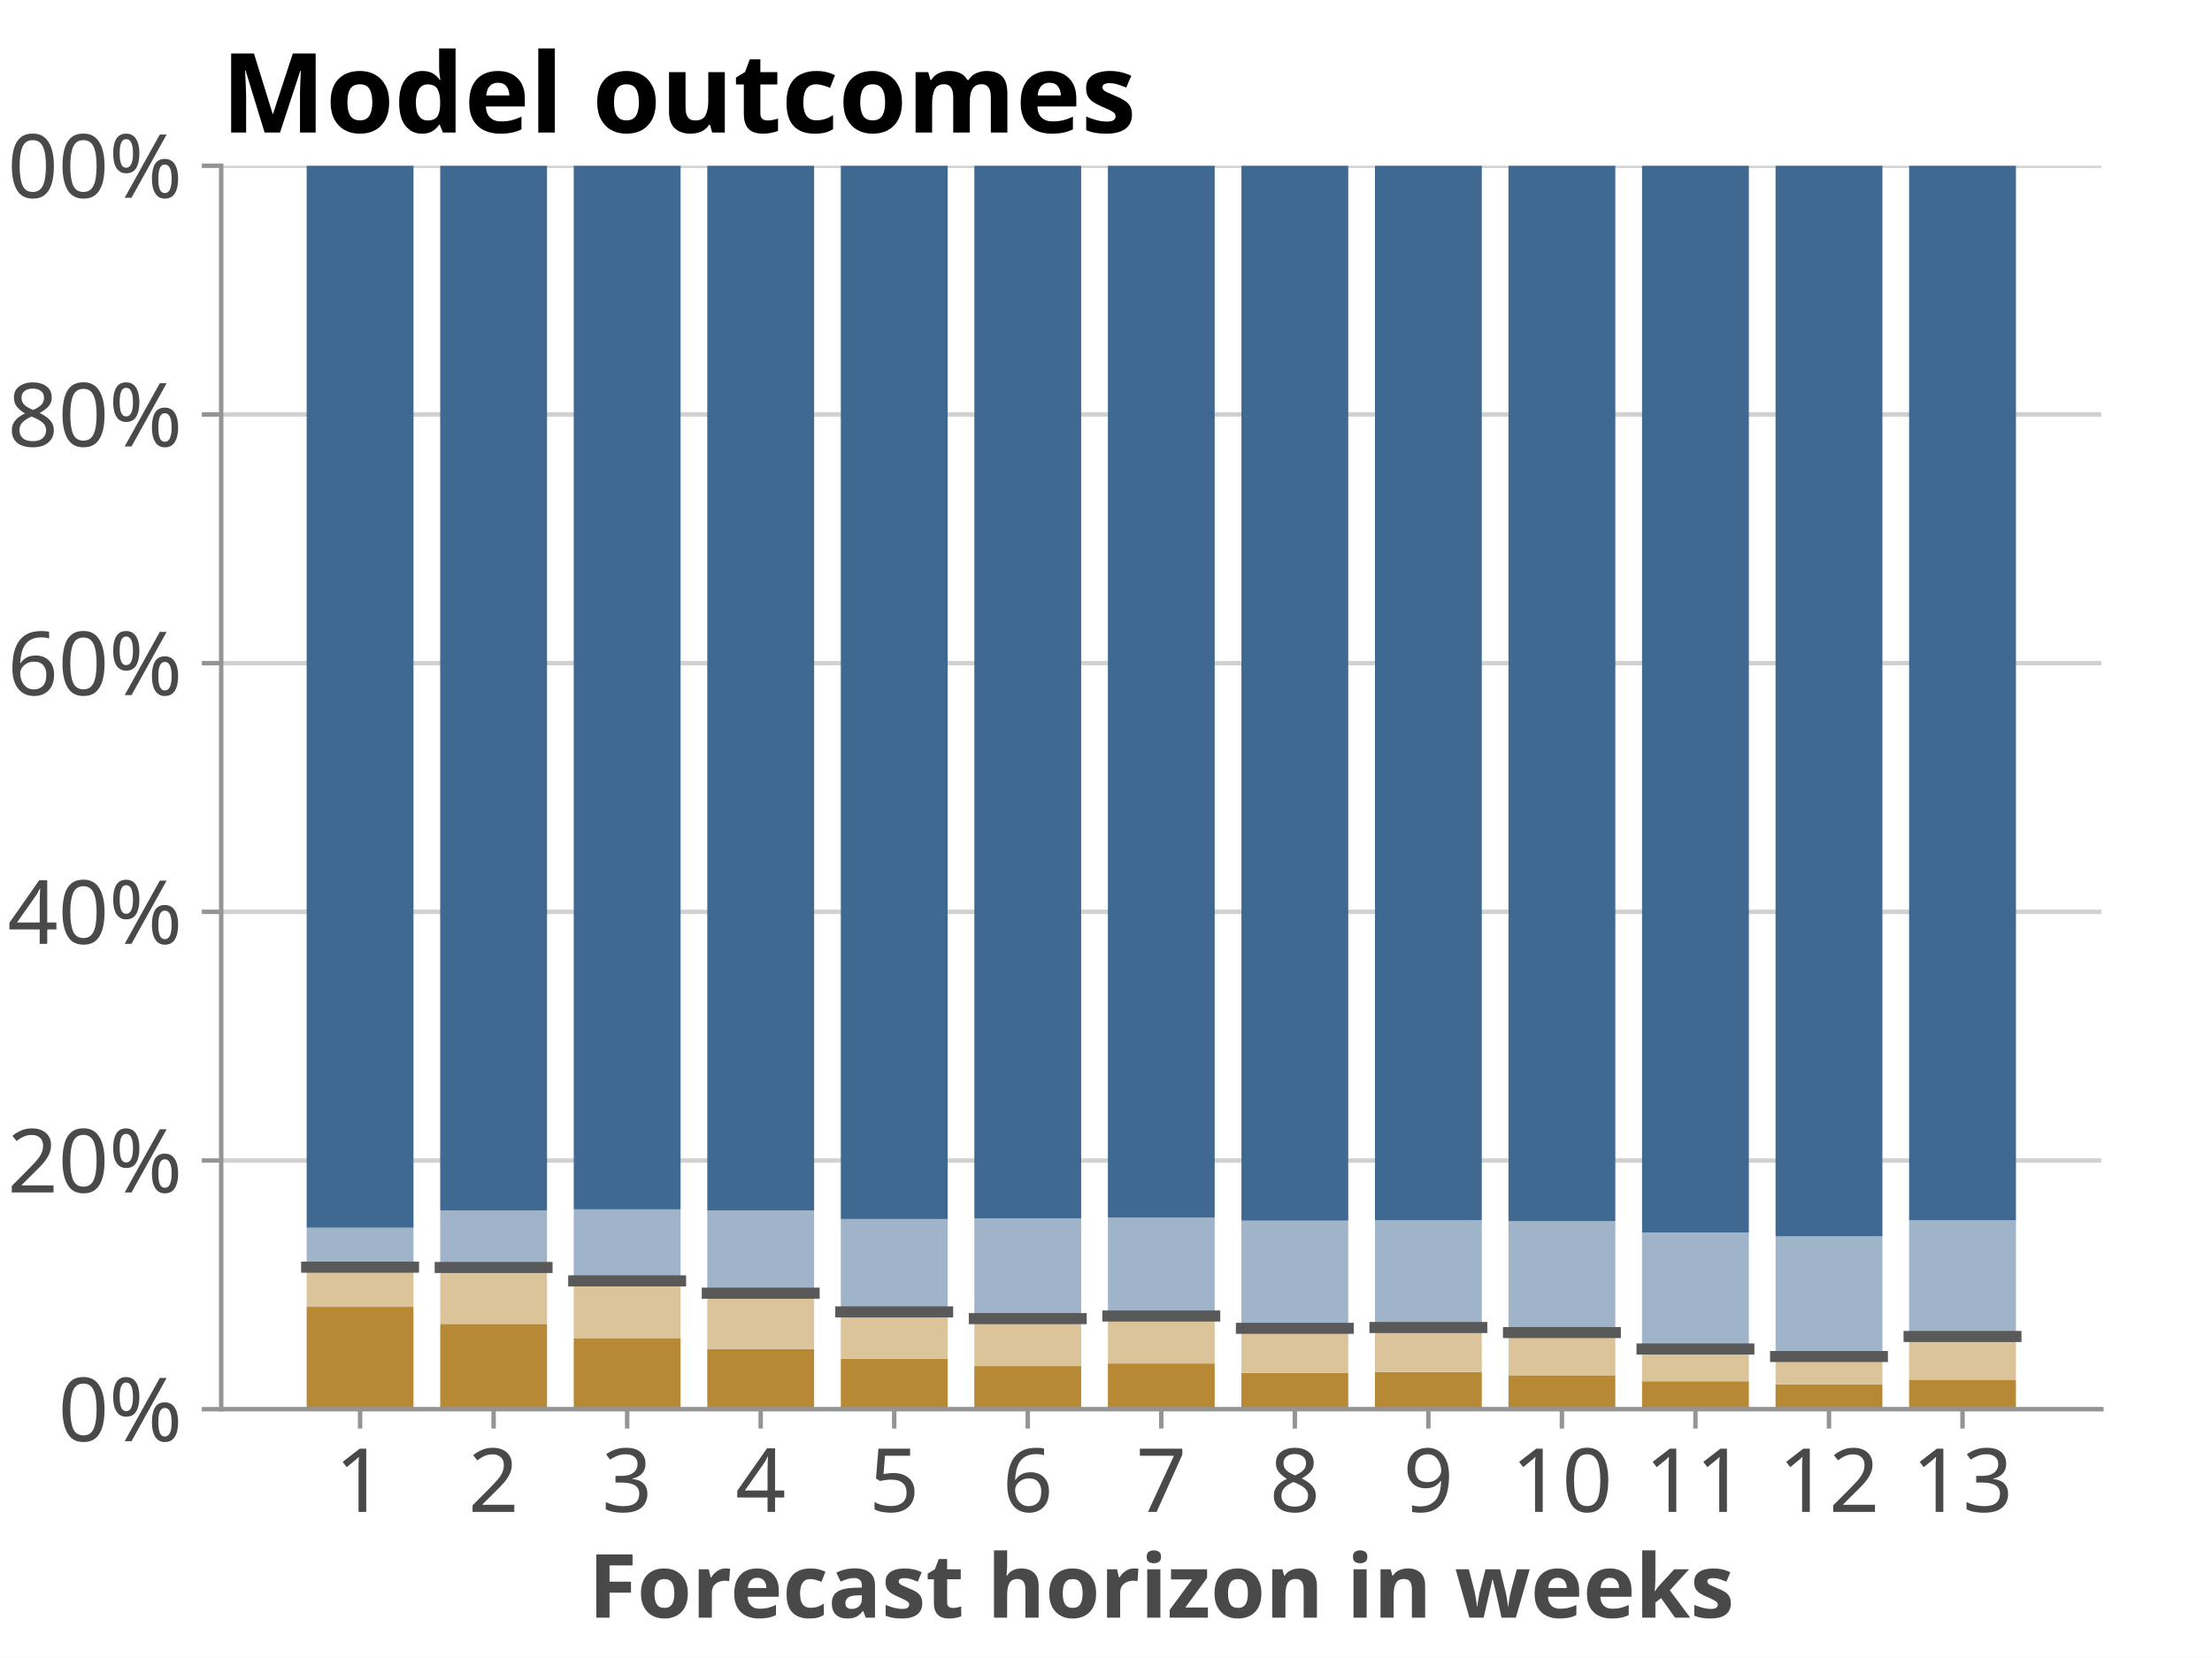
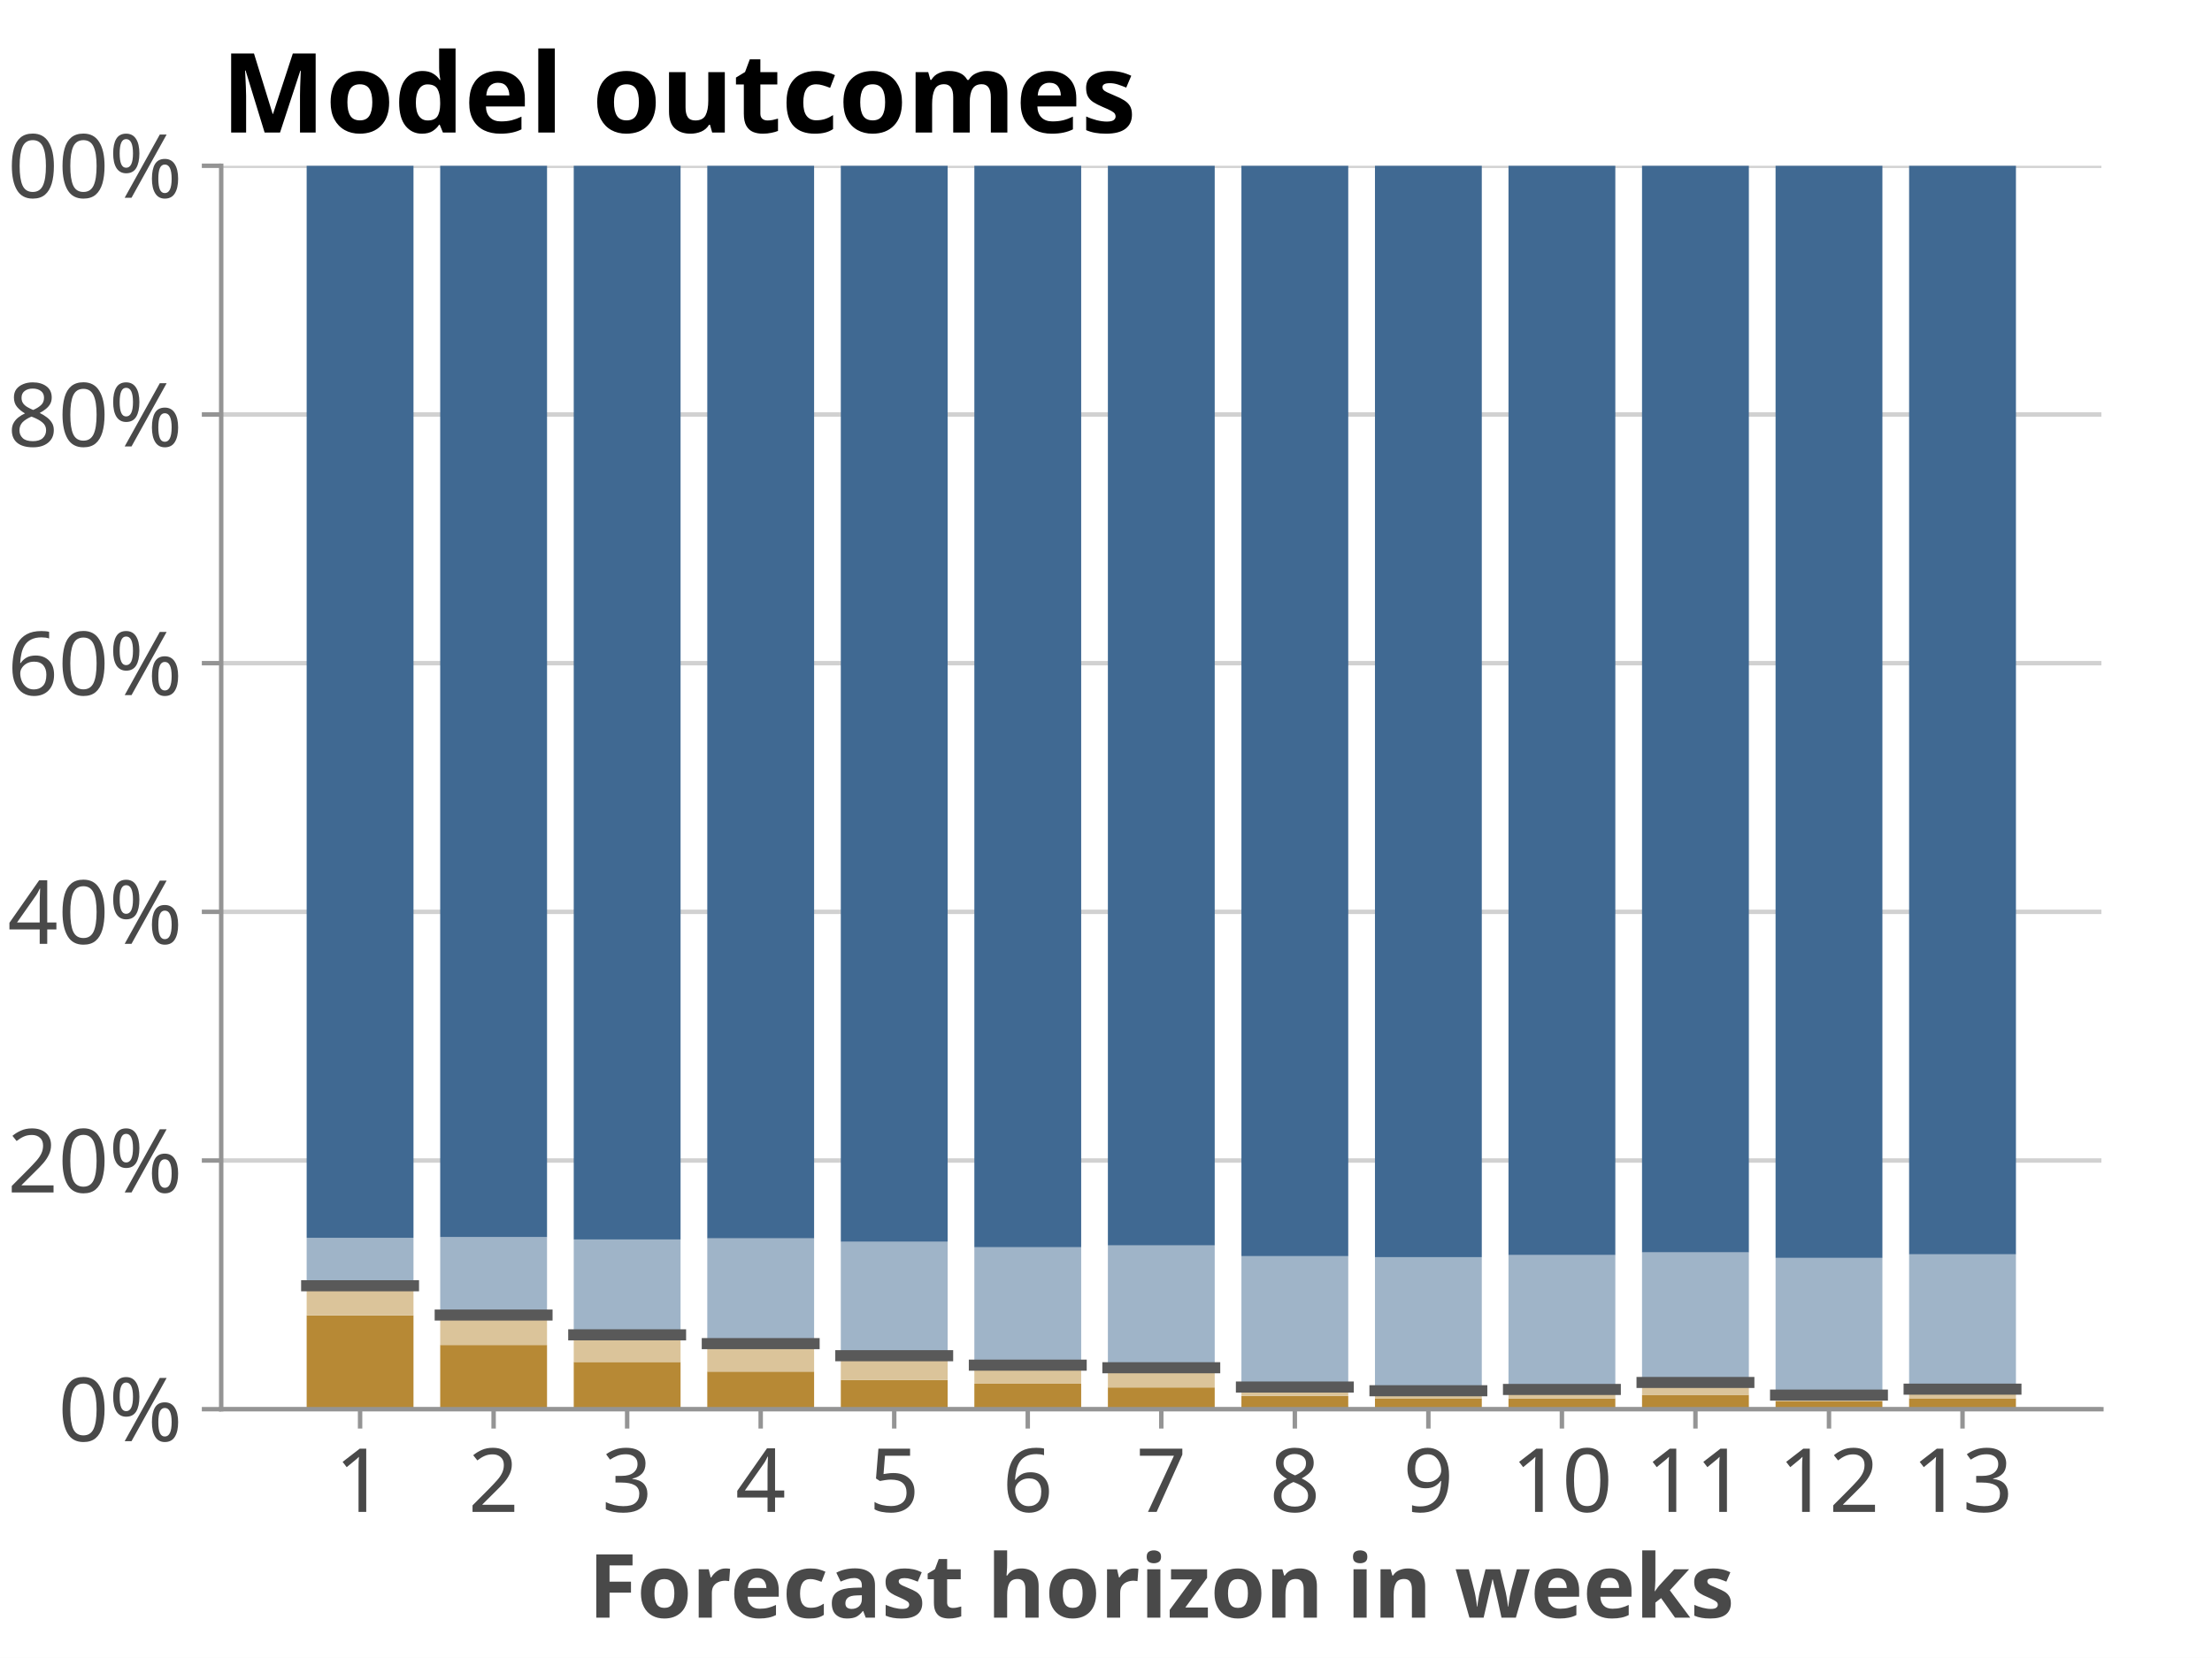
<svg xmlns="http://www.w3.org/2000/svg" xmlns:xlink="http://www.w3.org/1999/xlink" width="399.6px" height="299.52px" viewBox="0 0 399.6 299.52" version="1.1">
  <defs>
    <style type="text/css">*{stroke-linejoin: round; stroke-linecap: butt}</style>
  </defs>
  <g id="figure-forecast_truefalse_summary">
    <g id="patch_1">
      <path d="M 0 299.52  L 399.6 299.52  L 399.6 0  L 0 0  z " style="fill: #ffffff" />
    </g>
    <g id="axis-forecast_truefalse_summary">
      <g id="patch_2">
        <path d="M 39.96 254.592  L 379.62 254.592  L 379.62 29.952  L 39.96 29.952  z " style="fill: #ffffff" />
      </g>
      <g id="matplotlib.axis_1">
        <g id="xtick_1">
          <g id="line2d_1">
            <defs>
-               <path id="madbe72b0d5" d="M 0 0  L 0 3.5  " style="stroke: #949494; stroke-width: 0.8" />
+               <path id="m0ffe093b56" d="M 0 0  L 0 3.5  " style="stroke: #949494; stroke-width: 0.8" />
            </defs>
            <g>
-               <use xlink:href="#madbe72b0d5" x="65.049" y="254.592" style="fill: #949494; stroke: #949494; stroke-width: 0.8" />
+               <use xlink:href="#m0ffe093b56" x="65.049" y="254.592" style="fill: #949494; stroke: #949494; stroke-width: 0.8" />
            </g>
          </g>
          <g id="text_1">
            <text style="font-weight: 300; font-size: 16px; font-family: 'Source Sans 3', sans-serif; text-anchor: middle; fill: #494949" x="65.049" y="273.144" transform="rotate(-0 65.04852 273.1445)">1</text>
          </g>
        </g>
        <g id="xtick_2">
          <g id="line2d_2">
            <g>
-               <use xlink:href="#madbe72b0d5" x="89.172" y="254.592" style="fill: #949494; stroke: #949494; stroke-width: 0.8" />
+               <use xlink:href="#m0ffe093b56" x="89.172" y="254.592" style="fill: #949494; stroke: #949494; stroke-width: 0.8" />
            </g>
          </g>
          <g id="text_2">
            <text style="font-weight: 300; font-size: 16px; font-family: 'Source Sans 3', sans-serif; text-anchor: middle; fill: #494949" x="89.172" y="273.144" transform="rotate(-0 89.1721 273.1445)">2</text>
          </g>
        </g>
        <g id="xtick_3">
          <g id="line2d_3">
            <g>
-               <use xlink:href="#madbe72b0d5" x="113.296" y="254.592" style="fill: #949494; stroke: #949494; stroke-width: 0.8" />
+               <use xlink:href="#m0ffe093b56" x="113.296" y="254.592" style="fill: #949494; stroke: #949494; stroke-width: 0.8" />
            </g>
          </g>
          <g id="text_3">
            <text style="font-weight: 300; font-size: 16px; font-family: 'Source Sans 3', sans-serif; text-anchor: middle; fill: #494949" x="113.296" y="273.144" transform="rotate(-0 113.2957 273.1445)">3</text>
          </g>
        </g>
        <g id="xtick_4">
          <g id="line2d_4">
            <g>
-               <use xlink:href="#madbe72b0d5" x="137.419" y="254.592" style="fill: #949494; stroke: #949494; stroke-width: 0.8" />
+               <use xlink:href="#m0ffe093b56" x="137.419" y="254.592" style="fill: #949494; stroke: #949494; stroke-width: 0.8" />
            </g>
          </g>
          <g id="text_4">
            <text style="font-weight: 300; font-size: 16px; font-family: 'Source Sans 3', sans-serif; text-anchor: middle; fill: #494949" x="137.419" y="273.144" transform="rotate(-0 137.4193 273.1445)">4</text>
          </g>
        </g>
        <g id="xtick_5">
          <g id="line2d_5">
            <g>
-               <use xlink:href="#madbe72b0d5" x="161.543" y="254.592" style="fill: #949494; stroke: #949494; stroke-width: 0.8" />
+               <use xlink:href="#m0ffe093b56" x="161.543" y="254.592" style="fill: #949494; stroke: #949494; stroke-width: 0.8" />
            </g>
          </g>
          <g id="text_5">
            <text style="font-weight: 300; font-size: 16px; font-family: 'Source Sans 3', sans-serif; text-anchor: middle; fill: #494949" x="161.543" y="273.144" transform="rotate(-0 161.5428 273.1445)">5</text>
          </g>
        </g>
        <g id="xtick_6">
          <g id="line2d_6">
            <g>
-               <use xlink:href="#madbe72b0d5" x="185.666" y="254.592" style="fill: #949494; stroke: #949494; stroke-width: 0.8" />
+               <use xlink:href="#m0ffe093b56" x="185.666" y="254.592" style="fill: #949494; stroke: #949494; stroke-width: 0.8" />
            </g>
          </g>
          <g id="text_6">
            <text style="font-weight: 300; font-size: 16px; font-family: 'Source Sans 3', sans-serif; text-anchor: middle; fill: #494949" x="185.666" y="273.144" transform="rotate(-0 185.6664 273.1445)">6</text>
          </g>
        </g>
        <g id="xtick_7">
          <g id="line2d_7">
            <g>
-               <use xlink:href="#madbe72b0d5" x="209.79" y="254.592" style="fill: #949494; stroke: #949494; stroke-width: 0.8" />
+               <use xlink:href="#m0ffe093b56" x="209.79" y="254.592" style="fill: #949494; stroke: #949494; stroke-width: 0.8" />
            </g>
          </g>
          <g id="text_7">
            <text style="font-weight: 300; font-size: 16px; font-family: 'Source Sans 3', sans-serif; text-anchor: middle; fill: #494949" x="209.79" y="273.144" transform="rotate(-0 209.79 273.1445)">7</text>
          </g>
        </g>
        <g id="xtick_8">
          <g id="line2d_8">
            <g>
-               <use xlink:href="#madbe72b0d5" x="233.914" y="254.592" style="fill: #949494; stroke: #949494; stroke-width: 0.8" />
+               <use xlink:href="#m0ffe093b56" x="233.914" y="254.592" style="fill: #949494; stroke: #949494; stroke-width: 0.8" />
            </g>
          </g>
          <g id="text_8">
            <text style="font-weight: 300; font-size: 16px; font-family: 'Source Sans 3', sans-serif; text-anchor: middle; fill: #494949" x="233.914" y="273.144" transform="rotate(-0 233.9136 273.1445)">8</text>
          </g>
        </g>
        <g id="xtick_9">
          <g id="line2d_9">
            <g>
-               <use xlink:href="#madbe72b0d5" x="258.037" y="254.592" style="fill: #949494; stroke: #949494; stroke-width: 0.8" />
+               <use xlink:href="#m0ffe093b56" x="258.037" y="254.592" style="fill: #949494; stroke: #949494; stroke-width: 0.8" />
            </g>
          </g>
          <g id="text_9">
            <text style="font-weight: 300; font-size: 16px; font-family: 'Source Sans 3', sans-serif; text-anchor: middle; fill: #494949" x="258.037" y="273.144" transform="rotate(-0 258.0372 273.1445)">9</text>
          </g>
        </g>
        <g id="xtick_10">
          <g id="line2d_10">
            <g>
-               <use xlink:href="#madbe72b0d5" x="282.161" y="254.592" style="fill: #949494; stroke: #949494; stroke-width: 0.8" />
+               <use xlink:href="#m0ffe093b56" x="282.161" y="254.592" style="fill: #949494; stroke: #949494; stroke-width: 0.8" />
            </g>
          </g>
          <g id="text_10">
            <text style="font-weight: 300; font-size: 16px; font-family: 'Source Sans 3', sans-serif; text-anchor: middle; fill: #494949" x="282.161" y="273.144" transform="rotate(-0 282.1607 273.1445)">10</text>
          </g>
        </g>
        <g id="xtick_11">
          <g id="line2d_11">
            <g>
-               <use xlink:href="#madbe72b0d5" x="306.284" y="254.592" style="fill: #949494; stroke: #949494; stroke-width: 0.8" />
+               <use xlink:href="#m0ffe093b56" x="306.284" y="254.592" style="fill: #949494; stroke: #949494; stroke-width: 0.8" />
            </g>
          </g>
          <g id="text_11">
            <text style="font-weight: 300; font-size: 16px; font-family: 'Source Sans 3', sans-serif; text-anchor: middle; fill: #494949" x="306.284" y="273.144" transform="rotate(-0 306.2843 273.1445)">11</text>
          </g>
        </g>
        <g id="xtick_12">
          <g id="line2d_12">
            <g>
-               <use xlink:href="#madbe72b0d5" x="330.408" y="254.592" style="fill: #949494; stroke: #949494; stroke-width: 0.8" />
+               <use xlink:href="#m0ffe093b56" x="330.408" y="254.592" style="fill: #949494; stroke: #949494; stroke-width: 0.8" />
            </g>
          </g>
          <g id="text_12">
            <text style="font-weight: 300; font-size: 16px; font-family: 'Source Sans 3', sans-serif; text-anchor: middle; fill: #494949" x="330.408" y="273.144" transform="rotate(-0 330.4079 273.1445)">12</text>
          </g>
        </g>
        <g id="xtick_13">
          <g id="line2d_13">
            <g>
-               <use xlink:href="#madbe72b0d5" x="354.531" y="254.592" style="fill: #949494; stroke: #949494; stroke-width: 0.8" />
+               <use xlink:href="#m0ffe093b56" x="354.531" y="254.592" style="fill: #949494; stroke: #949494; stroke-width: 0.8" />
            </g>
          </g>
          <g id="text_13">
            <text style="font-weight: 300; font-size: 16px; font-family: 'Source Sans 3', sans-serif; text-anchor: middle; fill: #494949" x="354.531" y="273.144" transform="rotate(-0 354.5315 273.1445)">13</text>
          </g>
        </g>
        <g id="text_14">
          <text style="font-weight: 600; font-size: 16px; font-family: 'Source Sans 3', sans-serif; text-anchor: middle; fill: #494949" x="209.79" y="292.25" transform="rotate(-0 209.79 292.2495)">Forecast horizon in weeks</text>
        </g>
      </g>
      <g id="matplotlib.axis_2">
        <g id="ytick_1">
          <g id="line2d_14">
-             <path d="M 39.96 254.592  L 379.62 254.592  " clip-path="url(#pa05d760ef7)" style="fill: none; stroke: #d1d1d1; stroke-width: 0.8; stroke-linecap: square" />
+             <path d="M 39.96 254.592  L 379.62 254.592  " clip-path="url(#pc54dbe1bf6)" style="fill: none; stroke: #d1d1d1; stroke-width: 0.8; stroke-linecap: square" />
          </g>
          <g id="line2d_15">
            <defs>
-               <path id="m5bf27de4ec" d="M 0 0  L -3.5 0  " style="stroke: #949494; stroke-width: 0.8" />
+               <path id="m1fd8c123bb" d="M 0 0  L -3.5 0  " style="stroke: #949494; stroke-width: 0.8" />
            </defs>
            <g>
-               <use xlink:href="#m5bf27de4ec" x="39.96" y="254.592" style="fill: #949494; stroke: #949494; stroke-width: 0.8" />
+               <use xlink:href="#m1fd8c123bb" x="39.96" y="254.592" style="fill: #949494; stroke: #949494; stroke-width: 0.8" />
            </g>
          </g>
          <g id="text_15">
            <text style="font-weight: 300; font-size: 16px; font-family: 'Source Sans 3', sans-serif; text-anchor: end; fill: #494949" x="32.96" y="260.368" transform="rotate(-0 32.96 260.3682)">0%</text>
          </g>
        </g>
        <g id="ytick_2">
          <g id="line2d_16">
-             <path d="M 39.96 209.664  L 379.62 209.664  " clip-path="url(#pa05d760ef7)" style="fill: none; stroke: #d1d1d1; stroke-width: 0.8; stroke-linecap: square" />
+             <path d="M 39.96 209.664  L 379.62 209.664  " clip-path="url(#pc54dbe1bf6)" style="fill: none; stroke: #d1d1d1; stroke-width: 0.8; stroke-linecap: square" />
          </g>
          <g id="line2d_17">
            <g>
-               <use xlink:href="#m5bf27de4ec" x="39.96" y="209.664" style="fill: #949494; stroke: #949494; stroke-width: 0.8" />
+               <use xlink:href="#m1fd8c123bb" x="39.96" y="209.664" style="fill: #949494; stroke: #949494; stroke-width: 0.8" />
            </g>
          </g>
          <g id="text_16">
            <text style="font-weight: 300; font-size: 16px; font-family: 'Source Sans 3', sans-serif; text-anchor: end; fill: #494949" x="32.96" y="215.44" transform="rotate(-0 32.96 215.4402)">20%</text>
          </g>
        </g>
        <g id="ytick_3">
          <g id="line2d_18">
-             <path d="M 39.96 164.736  L 379.62 164.736  " clip-path="url(#pa05d760ef7)" style="fill: none; stroke: #d1d1d1; stroke-width: 0.8; stroke-linecap: square" />
+             <path d="M 39.96 164.736  L 379.62 164.736  " clip-path="url(#pc54dbe1bf6)" style="fill: none; stroke: #d1d1d1; stroke-width: 0.8; stroke-linecap: square" />
          </g>
          <g id="line2d_19">
            <g>
-               <use xlink:href="#m5bf27de4ec" x="39.96" y="164.736" style="fill: #949494; stroke: #949494; stroke-width: 0.8" />
+               <use xlink:href="#m1fd8c123bb" x="39.96" y="164.736" style="fill: #949494; stroke: #949494; stroke-width: 0.8" />
            </g>
          </g>
          <g id="text_17">
            <text style="font-weight: 300; font-size: 16px; font-family: 'Source Sans 3', sans-serif; text-anchor: end; fill: #494949" x="32.96" y="170.512" transform="rotate(-0 32.96 170.5122)">40%</text>
          </g>
        </g>
        <g id="ytick_4">
          <g id="line2d_20">
-             <path d="M 39.96 119.808  L 379.62 119.808  " clip-path="url(#pa05d760ef7)" style="fill: none; stroke: #d1d1d1; stroke-width: 0.8; stroke-linecap: square" />
+             <path d="M 39.96 119.808  L 379.62 119.808  " clip-path="url(#pc54dbe1bf6)" style="fill: none; stroke: #d1d1d1; stroke-width: 0.8; stroke-linecap: square" />
          </g>
          <g id="line2d_21">
            <g>
-               <use xlink:href="#m5bf27de4ec" x="39.96" y="119.808" style="fill: #949494; stroke: #949494; stroke-width: 0.8" />
+               <use xlink:href="#m1fd8c123bb" x="39.96" y="119.808" style="fill: #949494; stroke: #949494; stroke-width: 0.8" />
            </g>
          </g>
          <g id="text_18">
            <text style="font-weight: 300; font-size: 16px; font-family: 'Source Sans 3', sans-serif; text-anchor: end; fill: #494949" x="32.96" y="125.584" transform="rotate(-0 32.96 125.5842)">60%</text>
          </g>
        </g>
        <g id="ytick_5">
          <g id="line2d_22">
-             <path d="M 39.96 74.88  L 379.62 74.88  " clip-path="url(#pa05d760ef7)" style="fill: none; stroke: #d1d1d1; stroke-width: 0.8; stroke-linecap: square" />
+             <path d="M 39.96 74.88  L 379.62 74.88  " clip-path="url(#pc54dbe1bf6)" style="fill: none; stroke: #d1d1d1; stroke-width: 0.8; stroke-linecap: square" />
          </g>
          <g id="line2d_23">
            <g>
-               <use xlink:href="#m5bf27de4ec" x="39.96" y="74.88" style="fill: #949494; stroke: #949494; stroke-width: 0.8" />
+               <use xlink:href="#m1fd8c123bb" x="39.96" y="74.88" style="fill: #949494; stroke: #949494; stroke-width: 0.8" />
            </g>
          </g>
          <g id="text_19">
            <text style="font-weight: 300; font-size: 16px; font-family: 'Source Sans 3', sans-serif; text-anchor: end; fill: #494949" x="32.96" y="80.656" transform="rotate(-0 32.96 80.65625)">80%</text>
          </g>
        </g>
        <g id="ytick_6">
          <g id="line2d_24">
-             <path d="M 39.96 29.952  L 379.62 29.952  " clip-path="url(#pa05d760ef7)" style="fill: none; stroke: #d1d1d1; stroke-width: 0.8; stroke-linecap: square" />
+             <path d="M 39.96 29.952  L 379.62 29.952  " clip-path="url(#pc54dbe1bf6)" style="fill: none; stroke: #d1d1d1; stroke-width: 0.8; stroke-linecap: square" />
          </g>
          <g id="line2d_25">
            <g>
-               <use xlink:href="#m5bf27de4ec" x="39.96" y="29.952" style="fill: #949494; stroke: #949494; stroke-width: 0.8" />
+               <use xlink:href="#m1fd8c123bb" x="39.96" y="29.952" style="fill: #949494; stroke: #949494; stroke-width: 0.8" />
            </g>
          </g>
          <g id="text_20">
            <text style="font-weight: 300; font-size: 16px; font-family: 'Source Sans 3', sans-serif; text-anchor: end; fill: #494949" x="32.96" y="35.728" transform="rotate(-0 32.96 35.72825)">100%</text>
          </g>
        </g>
      </g>
      <g id="FillBetweenPolyCollection_1">
-         <path d="M 55.399 254.592  L 55.399 236.094  L 74.698 236.094  L 74.698 254.592  L 74.698 254.592  L 55.399 254.592  z " clip-path="url(#pa05d760ef7)" style="fill: #b78935" />
+         <path d="M 55.399 254.592  L 55.399 237.642  L 74.698 237.642  L 74.698 254.592  L 74.698 254.592  L 55.399 254.592  z " clip-path="url(#pc54dbe1bf6)" style="fill: #b78935" />
      </g>
      <g id="FillBetweenPolyCollection_2">
-         <path d="M 55.399 236.094  L 55.399 228.931  L 74.698 228.931  L 74.698 236.094  L 74.698 236.094  L 55.399 236.094  z " clip-path="url(#pa05d760ef7)" style="fill: #dbc49a" />
+         <path d="M 55.399 237.642  L 55.399 232.294  L 74.698 232.294  L 74.698 237.642  L 74.698 237.642  L 55.399 237.642  z " clip-path="url(#pc54dbe1bf6)" style="fill: #dbc49a" />
      </g>
      <g id="FillBetweenPolyCollection_3">
-         <path d="M 55.399 228.931  L 55.399 221.806  L 74.698 221.806  L 74.698 228.931  L 74.698 228.931  L 55.399 228.931  z " clip-path="url(#pa05d760ef7)" style="fill: #9fb4c8" />
+         <path d="M 55.399 232.294  L 55.399 223.622  L 74.698 223.622  L 74.698 232.294  L 74.698 232.294  L 55.399 232.294  z " clip-path="url(#pc54dbe1bf6)" style="fill: #9fb4c8" />
      </g>
      <g id="FillBetweenPolyCollection_4">
-         <path d="M 55.399 221.806  L 55.399 29.952  L 74.698 29.952  L 74.698 221.806  L 74.698 221.806  L 55.399 221.806  z " clip-path="url(#pa05d760ef7)" style="fill: #406992" />
+         <path d="M 55.399 223.622  L 55.399 29.952  L 74.698 29.952  L 74.698 223.622  L 74.698 223.622  L 55.399 223.622  z " clip-path="url(#pc54dbe1bf6)" style="fill: #406992" />
      </g>
      <g id="FillBetweenPolyCollection_5">
-         <path d="M 79.523 254.592  L 79.523 239.179  L 98.822 239.179  L 98.822 254.592  L 98.822 254.592  L 79.523 254.592  z " clip-path="url(#pa05d760ef7)" style="fill: #b78935" />
+         <path d="M 79.523 254.592  L 79.523 242.984  L 98.822 242.984  L 98.822 254.592  L 98.822 254.592  L 79.523 254.592  z " clip-path="url(#pc54dbe1bf6)" style="fill: #b78935" />
      </g>
      <g id="FillBetweenPolyCollection_6">
-         <path d="M 79.523 239.179  L 79.523 228.983  L 98.822 228.983  L 98.822 239.179  L 98.822 239.179  L 79.523 239.179  z " clip-path="url(#pa05d760ef7)" style="fill: #dbc49a" />
+         <path d="M 79.523 242.984  L 79.523 237.581  L 98.822 237.581  L 98.822 242.984  L 98.822 242.984  L 79.523 242.984  z " clip-path="url(#pc54dbe1bf6)" style="fill: #dbc49a" />
      </g>
      <g id="FillBetweenPolyCollection_7">
-         <path d="M 79.523 228.983  L 79.523 218.706  L 98.822 218.706  L 98.822 228.983  L 98.822 228.983  L 79.523 228.983  z " clip-path="url(#pa05d760ef7)" style="fill: #9fb4c8" />
+         <path d="M 79.523 237.581  L 79.523 223.498  L 98.822 223.498  L 98.822 237.581  L 98.822 237.581  L 79.523 237.581  z " clip-path="url(#pc54dbe1bf6)" style="fill: #9fb4c8" />
      </g>
      <g id="FillBetweenPolyCollection_8">
-         <path d="M 79.523 218.706  L 79.523 29.952  L 98.822 29.952  L 98.822 218.706  L 98.822 218.706  L 79.523 218.706  z " clip-path="url(#pa05d760ef7)" style="fill: #406992" />
+         <path d="M 79.523 223.498  L 79.523 29.952  L 98.822 29.952  L 98.822 223.498  L 98.822 223.498  L 79.523 223.498  z " clip-path="url(#pc54dbe1bf6)" style="fill: #406992" />
      </g>
      <g id="FillBetweenPolyCollection_9">
-         <path d="M 103.646 254.592  L 103.646 241.743  L 122.945 241.743  L 122.945 254.592  L 122.945 254.592  L 103.646 254.592  z " clip-path="url(#pa05d760ef7)" style="fill: #b78935" />
+         <path d="M 103.646 254.592  L 103.646 246.054  L 122.945 246.054  L 122.945 254.592  L 122.945 254.592  L 103.646 254.592  z " clip-path="url(#pc54dbe1bf6)" style="fill: #b78935" />
      </g>
      <g id="FillBetweenPolyCollection_10">
-         <path d="M 103.646 241.743  L 103.646 231.402  L 122.945 231.402  L 122.945 241.743  L 122.945 241.743  L 103.646 241.743  z " clip-path="url(#pa05d760ef7)" style="fill: #dbc49a" />
+         <path d="M 103.646 246.054  L 103.646 241.158  L 122.945 241.158  L 122.945 246.054  L 122.945 246.054  L 103.646 246.054  z " clip-path="url(#pc54dbe1bf6)" style="fill: #dbc49a" />
      </g>
      <g id="FillBetweenPolyCollection_11">
-         <path d="M 103.646 231.402  L 103.646 218.478  L 122.945 218.478  L 122.945 231.402  L 122.945 231.402  L 103.646 231.402  z " clip-path="url(#pa05d760ef7)" style="fill: #9fb4c8" />
+         <path d="M 103.646 241.158  L 103.646 223.923  L 122.945 223.923  L 122.945 241.158  L 122.945 241.158  L 103.646 241.158  z " clip-path="url(#pc54dbe1bf6)" style="fill: #9fb4c8" />
      </g>
      <g id="FillBetweenPolyCollection_12">
-         <path d="M 103.646 218.478  L 103.646 29.952  L 122.945 29.952  L 122.945 218.478  L 122.945 218.478  L 103.646 218.478  z " clip-path="url(#pa05d760ef7)" style="fill: #406992" />
+         <path d="M 103.646 223.923  L 103.646 29.952  L 122.945 29.952  L 122.945 223.923  L 122.945 223.923  L 103.646 223.923  z " clip-path="url(#pc54dbe1bf6)" style="fill: #406992" />
      </g>
      <g id="FillBetweenPolyCollection_13">
-         <path d="M 127.77 254.592  L 127.77 243.715  L 147.069 243.715  L 147.069 254.592  L 147.069 254.592  L 127.77 254.592  z " clip-path="url(#pa05d760ef7)" style="fill: #b78935" />
+         <path d="M 127.77 254.592  L 127.77 247.792  L 147.069 247.792  L 147.069 254.592  L 147.069 254.592  L 127.77 254.592  z " clip-path="url(#pc54dbe1bf6)" style="fill: #b78935" />
      </g>
      <g id="FillBetweenPolyCollection_14">
-         <path d="M 127.77 243.715  L 127.77 233.636  L 147.069 233.636  L 147.069 243.715  L 147.069 243.715  L 127.77 243.715  z " clip-path="url(#pa05d760ef7)" style="fill: #dbc49a" />
+         <path d="M 127.77 247.792  L 127.77 242.74  L 147.069 242.74  L 147.069 247.792  L 147.069 247.792  L 127.77 247.792  z " clip-path="url(#pc54dbe1bf6)" style="fill: #dbc49a" />
      </g>
      <g id="FillBetweenPolyCollection_15">
-         <path d="M 127.77 233.636  L 127.77 218.692  L 147.069 218.692  L 147.069 233.636  L 147.069 233.636  L 127.77 233.636  z " clip-path="url(#pa05d760ef7)" style="fill: #9fb4c8" />
+         <path d="M 127.77 242.74  L 127.77 223.719  L 147.069 223.719  L 147.069 242.74  L 147.069 242.74  L 127.77 242.74  z " clip-path="url(#pc54dbe1bf6)" style="fill: #9fb4c8" />
      </g>
      <g id="FillBetweenPolyCollection_16">
-         <path d="M 127.77 218.692  L 127.77 29.952  L 147.069 29.952  L 147.069 218.692  L 147.069 218.692  L 127.77 218.692  z " clip-path="url(#pa05d760ef7)" style="fill: #406992" />
+         <path d="M 127.77 223.719  L 127.77 29.952  L 147.069 29.952  L 147.069 223.719  L 147.069 223.719  L 127.77 223.719  z " clip-path="url(#pc54dbe1bf6)" style="fill: #406992" />
      </g>
      <g id="FillBetweenPolyCollection_17">
-         <path d="M 151.893 254.592  L 151.893 245.476  L 171.192 245.476  L 171.192 254.592  L 171.192 254.592  L 151.893 254.592  z " clip-path="url(#pa05d760ef7)" style="fill: #b78935" />
+         <path d="M 151.893 254.592  L 151.893 249.299  L 171.192 249.299  L 171.192 254.592  L 171.192 254.592  L 151.893 254.592  z " clip-path="url(#pc54dbe1bf6)" style="fill: #b78935" />
      </g>
      <g id="FillBetweenPolyCollection_18">
-         <path d="M 151.893 245.476  L 151.893 237.01  L 171.192 237.01  L 171.192 245.476  L 171.192 245.476  L 151.893 245.476  z " clip-path="url(#pa05d760ef7)" style="fill: #dbc49a" />
+         <path d="M 151.893 249.299  L 151.893 244.929  L 171.192 244.929  L 171.192 249.299  L 171.192 249.299  L 151.893 249.299  z " clip-path="url(#pc54dbe1bf6)" style="fill: #dbc49a" />
      </g>
      <g id="FillBetweenPolyCollection_19">
-         <path d="M 151.893 237.01  L 151.893 220.243  L 171.192 220.243  L 171.192 237.01  L 171.192 237.01  L 151.893 237.01  z " clip-path="url(#pa05d760ef7)" style="fill: #9fb4c8" />
+         <path d="M 151.893 244.929  L 151.893 224.339  L 171.192 224.339  L 171.192 244.929  L 171.192 244.929  L 151.893 244.929  z " clip-path="url(#pc54dbe1bf6)" style="fill: #9fb4c8" />
      </g>
      <g id="FillBetweenPolyCollection_20">
-         <path d="M 151.893 220.243  L 151.893 29.952  L 171.192 29.952  L 171.192 220.243  L 171.192 220.243  L 151.893 220.243  z " clip-path="url(#pa05d760ef7)" style="fill: #406992" />
+         <path d="M 151.893 224.339  L 151.893 29.952  L 171.192 29.952  L 171.192 224.339  L 171.192 224.339  L 151.893 224.339  z " clip-path="url(#pc54dbe1bf6)" style="fill: #406992" />
      </g>
      <g id="FillBetweenPolyCollection_21">
-         <path d="M 176.017 254.592  L 176.017 246.806  L 195.316 246.806  L 195.316 254.592  L 195.316 254.592  L 176.017 254.592  z " clip-path="url(#pa05d760ef7)" style="fill: #b78935" />
+         <path d="M 176.017 254.592  L 176.017 249.981  L 195.316 249.981  L 195.316 254.592  L 195.316 254.592  L 176.017 254.592  z " clip-path="url(#pc54dbe1bf6)" style="fill: #b78935" />
      </g>
      <g id="FillBetweenPolyCollection_22">
-         <path d="M 176.017 246.806  L 176.017 238.226  L 195.316 238.226  L 195.316 246.806  L 195.316 246.806  L 176.017 246.806  z " clip-path="url(#pa05d760ef7)" style="fill: #dbc49a" />
+         <path d="M 176.017 249.981  L 176.017 246.636  L 195.316 246.636  L 195.316 249.981  L 195.316 249.981  L 176.017 249.981  z " clip-path="url(#pc54dbe1bf6)" style="fill: #dbc49a" />
      </g>
      <g id="FillBetweenPolyCollection_23">
-         <path d="M 176.017 238.226  L 176.017 220.098  L 195.316 220.098  L 195.316 238.226  L 195.316 238.226  L 176.017 238.226  z " clip-path="url(#pa05d760ef7)" style="fill: #9fb4c8" />
+         <path d="M 176.017 246.636  L 176.017 225.333  L 195.316 225.333  L 195.316 246.636  L 195.316 246.636  L 176.017 246.636  z " clip-path="url(#pc54dbe1bf6)" style="fill: #9fb4c8" />
      </g>
      <g id="FillBetweenPolyCollection_24">
-         <path d="M 176.017 220.098  L 176.017 29.952  L 195.316 29.952  L 195.316 220.098  L 195.316 220.098  L 176.017 220.098  z " clip-path="url(#pa05d760ef7)" style="fill: #406992" />
+         <path d="M 176.017 225.333  L 176.017 29.952  L 195.316 29.952  L 195.316 225.333  L 195.316 225.333  L 176.017 225.333  z " clip-path="url(#pc54dbe1bf6)" style="fill: #406992" />
      </g>
      <g id="FillBetweenPolyCollection_25">
-         <path d="M 200.141 254.592  L 200.141 246.334  L 219.439 246.334  L 219.439 254.592  L 219.439 254.592  L 200.141 254.592  z " clip-path="url(#pa05d760ef7)" style="fill: #b78935" />
+         <path d="M 200.141 254.592  L 200.141 250.658  L 219.439 250.658  L 219.439 254.592  L 219.439 254.592  L 200.141 254.592  z " clip-path="url(#pc54dbe1bf6)" style="fill: #b78935" />
      </g>
      <g id="FillBetweenPolyCollection_26">
-         <path d="M 200.141 246.334  L 200.141 237.758  L 219.439 237.758  L 219.439 246.334  L 219.439 246.334  L 200.141 246.334  z " clip-path="url(#pa05d760ef7)" style="fill: #dbc49a" />
+         <path d="M 200.141 250.658  L 200.141 247.098  L 219.439 247.098  L 219.439 250.658  L 219.439 250.658  L 200.141 250.658  z " clip-path="url(#pc54dbe1bf6)" style="fill: #dbc49a" />
      </g>
      <g id="FillBetweenPolyCollection_27">
-         <path d="M 200.141 237.758  L 200.141 219.986  L 219.439 219.986  L 219.439 237.758  L 219.439 237.758  L 200.141 237.758  z " clip-path="url(#pa05d760ef7)" style="fill: #9fb4c8" />
+         <path d="M 200.141 247.098  L 200.141 225.002  L 219.439 225.002  L 219.439 247.098  L 219.439 247.098  L 200.141 247.098  z " clip-path="url(#pc54dbe1bf6)" style="fill: #9fb4c8" />
      </g>
      <g id="FillBetweenPolyCollection_28">
-         <path d="M 200.141 219.986  L 200.141 29.952  L 219.439 29.952  L 219.439 219.986  L 219.439 219.986  L 200.141 219.986  z " clip-path="url(#pa05d760ef7)" style="fill: #406992" />
+         <path d="M 200.141 225.002  L 200.141 29.952  L 219.439 29.952  L 219.439 225.002  L 219.439 225.002  L 200.141 225.002  z " clip-path="url(#pc54dbe1bf6)" style="fill: #406992" />
      </g>
      <g id="FillBetweenPolyCollection_29">
-         <path d="M 224.264 254.592  L 224.264 248.01  L 243.563 248.01  L 243.563 254.592  L 243.563 254.592  L 224.264 254.592  z " clip-path="url(#pa05d760ef7)" style="fill: #b78935" />
+         <path d="M 224.264 254.592  L 224.264 252.199  L 243.563 252.199  L 243.563 254.592  L 243.563 254.592  L 224.264 254.592  z " clip-path="url(#pc54dbe1bf6)" style="fill: #b78935" />
      </g>
      <g id="FillBetweenPolyCollection_30">
-         <path d="M 224.264 248.01  L 224.264 239.979  L 243.563 239.979  L 243.563 248.01  L 243.563 248.01  L 224.264 248.01  z " clip-path="url(#pa05d760ef7)" style="fill: #dbc49a" />
+         <path d="M 224.264 252.199  L 224.264 250.586  L 243.563 250.586  L 243.563 252.199  L 243.563 252.199  L 224.264 252.199  z " clip-path="url(#pc54dbe1bf6)" style="fill: #dbc49a" />
      </g>
      <g id="FillBetweenPolyCollection_31">
-         <path d="M 224.264 239.979  L 224.264 220.521  L 243.563 220.521  L 243.563 239.979  L 243.563 239.979  L 224.264 239.979  z " clip-path="url(#pa05d760ef7)" style="fill: #9fb4c8" />
+         <path d="M 224.264 250.586  L 224.264 226.939  L 243.563 226.939  L 243.563 250.586  L 243.563 250.586  L 224.264 250.586  z " clip-path="url(#pc54dbe1bf6)" style="fill: #9fb4c8" />
      </g>
      <g id="FillBetweenPolyCollection_32">
-         <path d="M 224.264 220.521  L 224.264 29.952  L 243.563 29.952  L 243.563 220.521  L 243.563 220.521  L 224.264 220.521  z " clip-path="url(#pa05d760ef7)" style="fill: #406992" />
+         <path d="M 224.264 226.939  L 224.264 29.952  L 243.563 29.952  L 243.563 226.939  L 243.563 226.939  L 224.264 226.939  z " clip-path="url(#pc54dbe1bf6)" style="fill: #406992" />
      </g>
      <g id="FillBetweenPolyCollection_33">
-         <path d="M 248.388 254.592  L 248.388 247.861  L 267.687 247.861  L 267.687 254.592  L 267.687 254.592  L 248.388 254.592  z " clip-path="url(#pa05d760ef7)" style="fill: #b78935" />
+         <path d="M 248.388 254.592  L 248.388 252.622  L 267.687 252.622  L 267.687 254.592  L 267.687 254.592  L 248.388 254.592  z " clip-path="url(#pc54dbe1bf6)" style="fill: #b78935" />
      </g>
      <g id="FillBetweenPolyCollection_34">
-         <path d="M 248.388 247.861  L 248.388 239.831  L 267.687 239.831  L 267.687 247.861  L 267.687 247.861  L 248.388 247.861  z " clip-path="url(#pa05d760ef7)" style="fill: #dbc49a" />
+         <path d="M 248.388 252.622  L 248.388 251.261  L 267.687 251.261  L 267.687 252.622  L 267.687 252.622  L 248.388 252.622  z " clip-path="url(#pc54dbe1bf6)" style="fill: #dbc49a" />
      </g>
      <g id="FillBetweenPolyCollection_35">
-         <path d="M 248.388 239.831  L 248.388 220.45  L 267.687 220.45  L 267.687 239.831  L 267.687 239.831  L 248.388 239.831  z " clip-path="url(#pa05d760ef7)" style="fill: #9fb4c8" />
+         <path d="M 248.388 251.261  L 248.388 227.119  L 267.687 227.119  L 267.687 251.261  L 267.687 251.261  L 248.388 251.261  z " clip-path="url(#pc54dbe1bf6)" style="fill: #9fb4c8" />
      </g>
      <g id="FillBetweenPolyCollection_36">
-         <path d="M 248.388 220.45  L 248.388 29.952  L 267.687 29.952  L 267.687 220.45  L 267.687 220.45  L 248.388 220.45  z " clip-path="url(#pa05d760ef7)" style="fill: #406992" />
+         <path d="M 248.388 227.119  L 248.388 29.952  L 267.687 29.952  L 267.687 227.119  L 267.687 227.119  L 248.388 227.119  z " clip-path="url(#pc54dbe1bf6)" style="fill: #406992" />
      </g>
      <g id="FillBetweenPolyCollection_37">
-         <path d="M 272.511 254.592  L 272.511 248.456  L 291.81 248.456  L 291.81 254.592  L 291.81 254.592  L 272.511 254.592  z " clip-path="url(#pa05d760ef7)" style="fill: #b78935" />
+         <path d="M 272.511 254.592  L 272.511 252.636  L 291.81 252.636  L 291.81 254.592  L 291.81 254.592  L 272.511 254.592  z " clip-path="url(#pc54dbe1bf6)" style="fill: #b78935" />
      </g>
      <g id="FillBetweenPolyCollection_38">
-         <path d="M 272.511 248.456  L 272.511 240.746  L 291.81 240.746  L 291.81 248.456  L 291.81 248.456  L 272.511 248.456  z " clip-path="url(#pa05d760ef7)" style="fill: #dbc49a" />
+         <path d="M 272.511 252.636  L 272.511 251.025  L 291.81 251.025  L 291.81 252.636  L 291.81 252.636  L 272.511 252.636  z " clip-path="url(#pc54dbe1bf6)" style="fill: #dbc49a" />
      </g>
      <g id="FillBetweenPolyCollection_39">
-         <path d="M 272.511 240.746  L 272.511 220.634  L 291.81 220.634  L 291.81 240.746  L 291.81 240.746  L 272.511 240.746  z " clip-path="url(#pa05d760ef7)" style="fill: #9fb4c8" />
+         <path d="M 272.511 251.025  L 272.511 226.733  L 291.81 226.733  L 291.81 251.025  L 291.81 251.025  L 272.511 251.025  z " clip-path="url(#pc54dbe1bf6)" style="fill: #9fb4c8" />
      </g>
      <g id="FillBetweenPolyCollection_40">
-         <path d="M 272.511 220.634  L 272.511 29.952  L 291.81 29.952  L 291.81 220.634  L 291.81 220.634  L 272.511 220.634  z " clip-path="url(#pa05d760ef7)" style="fill: #406992" />
+         <path d="M 272.511 226.733  L 272.511 29.952  L 291.81 29.952  L 291.81 226.733  L 291.81 226.733  L 272.511 226.733  z " clip-path="url(#pc54dbe1bf6)" style="fill: #406992" />
      </g>
      <g id="FillBetweenPolyCollection_41">
-         <path d="M 296.635 254.592  L 296.635 249.546  L 315.934 249.546  L 315.934 254.592  L 315.934 254.592  L 296.635 254.592  z " clip-path="url(#pa05d760ef7)" style="fill: #b78935" />
+         <path d="M 296.635 254.592  L 296.635 251.993  L 315.934 251.993  L 315.934 254.592  L 315.934 254.592  L 296.635 254.592  z " clip-path="url(#pc54dbe1bf6)" style="fill: #b78935" />
      </g>
      <g id="FillBetweenPolyCollection_42">
-         <path d="M 296.635 249.546  L 296.635 243.712  L 315.934 243.712  L 315.934 249.546  L 315.934 249.546  L 296.635 249.546  z " clip-path="url(#pa05d760ef7)" style="fill: #dbc49a" />
+         <path d="M 296.635 251.993  L 296.635 249.761  L 315.934 249.761  L 315.934 251.993  L 315.934 251.993  L 296.635 251.993  z " clip-path="url(#pc54dbe1bf6)" style="fill: #dbc49a" />
      </g>
      <g id="FillBetweenPolyCollection_43">
-         <path d="M 296.635 243.712  L 296.635 222.655  L 315.934 222.655  L 315.934 243.712  L 315.934 243.712  L 296.635 243.712  z " clip-path="url(#pa05d760ef7)" style="fill: #9fb4c8" />
+         <path d="M 296.635 249.761  L 296.635 226.258  L 315.934 226.258  L 315.934 249.761  L 315.934 249.761  L 296.635 249.761  z " clip-path="url(#pc54dbe1bf6)" style="fill: #9fb4c8" />
      </g>
      <g id="FillBetweenPolyCollection_44">
-         <path d="M 296.635 222.655  L 296.635 29.952  L 315.934 29.952  L 315.934 222.655  L 315.934 222.655  L 296.635 222.655  z " clip-path="url(#pa05d760ef7)" style="fill: #406992" />
+         <path d="M 296.635 226.258  L 296.635 29.952  L 315.934 29.952  L 315.934 226.258  L 315.934 226.258  L 296.635 226.258  z " clip-path="url(#pc54dbe1bf6)" style="fill: #406992" />
      </g>
      <g id="FillBetweenPolyCollection_45">
-         <path d="M 320.758 254.592  L 320.758 250.089  L 340.057 250.089  L 340.057 254.592  L 340.057 254.592  L 320.758 254.592  z " clip-path="url(#pa05d760ef7)" style="fill: #b78935" />
+         <path d="M 320.758 254.592  L 320.758 253.154  L 340.057 253.154  L 340.057 254.592  L 340.057 254.592  L 320.758 254.592  z " clip-path="url(#pc54dbe1bf6)" style="fill: #b78935" />
      </g>
      <g id="FillBetweenPolyCollection_46">
-         <path d="M 320.758 250.089  L 320.758 245.072  L 340.057 245.072  L 340.057 250.089  L 340.057 250.089  L 320.758 250.089  z " clip-path="url(#pa05d760ef7)" style="fill: #dbc49a" />
+         <path d="M 320.758 253.154  L 320.758 252.041  L 340.057 252.041  L 340.057 253.154  L 340.057 253.154  L 320.758 253.154  z " clip-path="url(#pc54dbe1bf6)" style="fill: #dbc49a" />
      </g>
      <g id="FillBetweenPolyCollection_47">
-         <path d="M 320.758 245.072  L 320.758 223.355  L 340.057 223.355  L 340.057 245.072  L 340.057 245.072  L 320.758 245.072  z " clip-path="url(#pa05d760ef7)" style="fill: #9fb4c8" />
+         <path d="M 320.758 252.041  L 320.758 227.259  L 340.057 227.259  L 340.057 252.041  L 340.057 252.041  L 320.758 252.041  z " clip-path="url(#pc54dbe1bf6)" style="fill: #9fb4c8" />
      </g>
      <g id="FillBetweenPolyCollection_48">
-         <path d="M 320.758 223.355  L 320.758 29.952  L 340.057 29.952  L 340.057 223.355  L 340.057 223.355  L 320.758 223.355  z " clip-path="url(#pa05d760ef7)" style="fill: #406992" />
+         <path d="M 320.758 227.259  L 320.758 29.952  L 340.057 29.952  L 340.057 227.259  L 340.057 227.259  L 320.758 227.259  z " clip-path="url(#pc54dbe1bf6)" style="fill: #406992" />
      </g>
      <g id="FillBetweenPolyCollection_49">
-         <path d="M 344.882 254.592  L 344.882 249.254  L 364.181 249.254  L 364.181 254.592  L 364.181 254.592  L 344.882 254.592  z " clip-path="url(#pa05d760ef7)" style="fill: #b78935" />
+         <path d="M 344.882 254.592  L 344.882 252.617  L 364.181 252.617  L 364.181 254.592  L 364.181 254.592  L 344.882 254.592  z " clip-path="url(#pc54dbe1bf6)" style="fill: #b78935" />
      </g>
      <g id="FillBetweenPolyCollection_50">
-         <path d="M 344.882 249.254  L 344.882 241.456  L 364.181 241.456  L 364.181 249.254  L 364.181 249.254  L 344.882 249.254  z " clip-path="url(#pa05d760ef7)" style="fill: #dbc49a" />
+         <path d="M 344.882 252.617  L 344.882 250.966  L 364.181 250.966  L 364.181 252.617  L 364.181 252.617  L 344.882 252.617  z " clip-path="url(#pc54dbe1bf6)" style="fill: #dbc49a" />
      </g>
      <g id="FillBetweenPolyCollection_51">
-         <path d="M 344.882 241.456  L 344.882 220.463  L 364.181 220.463  L 364.181 241.456  L 364.181 241.456  L 344.882 241.456  z " clip-path="url(#pa05d760ef7)" style="fill: #9fb4c8" />
+         <path d="M 344.882 250.966  L 344.882 226.61  L 364.181 226.61  L 364.181 250.966  L 364.181 250.966  L 344.882 250.966  z " clip-path="url(#pc54dbe1bf6)" style="fill: #9fb4c8" />
      </g>
      <g id="FillBetweenPolyCollection_52">
-         <path d="M 344.882 220.463  L 344.882 29.952  L 364.181 29.952  L 364.181 220.463  L 364.181 220.463  L 344.882 220.463  z " clip-path="url(#pa05d760ef7)" style="fill: #406992" />
+         <path d="M 344.882 226.61  L 344.882 29.952  L 364.181 29.952  L 364.181 226.61  L 364.181 226.61  L 344.882 226.61  z " clip-path="url(#pc54dbe1bf6)" style="fill: #406992" />
      </g>
      <g id="line2d_26">
-         <path d="M 55.399 228.931  L 74.698 228.931  " clip-path="url(#pa05d760ef7)" style="fill: none; stroke: #595959; stroke-width: 2; stroke-linecap: square" />
+         <path d="M 55.399 232.294  L 74.698 232.294  " clip-path="url(#pc54dbe1bf6)" style="fill: none; stroke: #595959; stroke-width: 2; stroke-linecap: square" />
      </g>
      <g id="line2d_27">
-         <path d="M 79.523 228.983  L 98.822 228.983  " clip-path="url(#pa05d760ef7)" style="fill: none; stroke: #595959; stroke-width: 2; stroke-linecap: square" />
+         <path d="M 79.523 237.581  L 98.822 237.581  " clip-path="url(#pc54dbe1bf6)" style="fill: none; stroke: #595959; stroke-width: 2; stroke-linecap: square" />
      </g>
      <g id="line2d_28">
-         <path d="M 103.646 231.402  L 122.945 231.402  " clip-path="url(#pa05d760ef7)" style="fill: none; stroke: #595959; stroke-width: 2; stroke-linecap: square" />
+         <path d="M 103.646 241.158  L 122.945 241.158  " clip-path="url(#pc54dbe1bf6)" style="fill: none; stroke: #595959; stroke-width: 2; stroke-linecap: square" />
      </g>
      <g id="line2d_29">
-         <path d="M 127.77 233.636  L 147.069 233.636  " clip-path="url(#pa05d760ef7)" style="fill: none; stroke: #595959; stroke-width: 2; stroke-linecap: square" />
+         <path d="M 127.77 242.74  L 147.069 242.74  " clip-path="url(#pc54dbe1bf6)" style="fill: none; stroke: #595959; stroke-width: 2; stroke-linecap: square" />
      </g>
      <g id="line2d_30">
-         <path d="M 151.893 237.01  L 171.192 237.01  " clip-path="url(#pa05d760ef7)" style="fill: none; stroke: #595959; stroke-width: 2; stroke-linecap: square" />
+         <path d="M 151.893 244.929  L 171.192 244.929  " clip-path="url(#pc54dbe1bf6)" style="fill: none; stroke: #595959; stroke-width: 2; stroke-linecap: square" />
      </g>
      <g id="line2d_31">
-         <path d="M 176.017 238.226  L 195.316 238.226  " clip-path="url(#pa05d760ef7)" style="fill: none; stroke: #595959; stroke-width: 2; stroke-linecap: square" />
+         <path d="M 176.017 246.636  L 195.316 246.636  " clip-path="url(#pc54dbe1bf6)" style="fill: none; stroke: #595959; stroke-width: 2; stroke-linecap: square" />
      </g>
      <g id="line2d_32">
-         <path d="M 200.141 237.758  L 219.439 237.758  " clip-path="url(#pa05d760ef7)" style="fill: none; stroke: #595959; stroke-width: 2; stroke-linecap: square" />
+         <path d="M 200.141 247.098  L 219.439 247.098  " clip-path="url(#pc54dbe1bf6)" style="fill: none; stroke: #595959; stroke-width: 2; stroke-linecap: square" />
      </g>
      <g id="line2d_33">
-         <path d="M 224.264 239.979  L 243.563 239.979  " clip-path="url(#pa05d760ef7)" style="fill: none; stroke: #595959; stroke-width: 2; stroke-linecap: square" />
+         <path d="M 224.264 250.586  L 243.563 250.586  " clip-path="url(#pc54dbe1bf6)" style="fill: none; stroke: #595959; stroke-width: 2; stroke-linecap: square" />
      </g>
      <g id="line2d_34">
-         <path d="M 248.388 239.831  L 267.687 239.831  " clip-path="url(#pa05d760ef7)" style="fill: none; stroke: #595959; stroke-width: 2; stroke-linecap: square" />
+         <path d="M 248.388 251.261  L 267.687 251.261  " clip-path="url(#pc54dbe1bf6)" style="fill: none; stroke: #595959; stroke-width: 2; stroke-linecap: square" />
      </g>
      <g id="line2d_35">
-         <path d="M 272.511 240.746  L 291.81 240.746  " clip-path="url(#pa05d760ef7)" style="fill: none; stroke: #595959; stroke-width: 2; stroke-linecap: square" />
+         <path d="M 272.511 251.025  L 291.81 251.025  " clip-path="url(#pc54dbe1bf6)" style="fill: none; stroke: #595959; stroke-width: 2; stroke-linecap: square" />
      </g>
      <g id="line2d_36">
-         <path d="M 296.635 243.712  L 315.934 243.712  " clip-path="url(#pa05d760ef7)" style="fill: none; stroke: #595959; stroke-width: 2; stroke-linecap: square" />
+         <path d="M 296.635 249.761  L 315.934 249.761  " clip-path="url(#pc54dbe1bf6)" style="fill: none; stroke: #595959; stroke-width: 2; stroke-linecap: square" />
      </g>
      <g id="line2d_37">
-         <path d="M 320.758 245.072  L 340.057 245.072  " clip-path="url(#pa05d760ef7)" style="fill: none; stroke: #595959; stroke-width: 2; stroke-linecap: square" />
+         <path d="M 320.758 252.041  L 340.057 252.041  " clip-path="url(#pc54dbe1bf6)" style="fill: none; stroke: #595959; stroke-width: 2; stroke-linecap: square" />
      </g>
      <g id="line2d_38">
-         <path d="M 344.882 241.456  L 364.181 241.456  " clip-path="url(#pa05d760ef7)" style="fill: none; stroke: #595959; stroke-width: 2; stroke-linecap: square" />
+         <path d="M 344.882 250.966  L 364.181 250.966  " clip-path="url(#pc54dbe1bf6)" style="fill: none; stroke: #595959; stroke-width: 2; stroke-linecap: square" />
      </g>
      <g id="patch_3">
        <path d="M 39.96 254.592  L 39.96 29.952  " style="fill: none; stroke: #949494; stroke-width: 0.8; stroke-linejoin: miter; stroke-linecap: square" />
      </g>
      <g id="patch_4">
        <path d="M 39.96 254.592  L 379.62 254.592  " style="fill: none; stroke: #949494; stroke-width: 0.8; stroke-linejoin: miter; stroke-linecap: square" />
      </g>
      <g id="text_21">
        <text style="font-weight: 800; font-size: 20px; font-family: 'Source Sans 3', sans-serif; text-anchor: start" x="39.96" y="23.952" transform="rotate(-0 39.96 23.952)">Model outcomes</text>
      </g>
    </g>
  </g>
  <defs>
-     <clipPath id="pa05d760ef7">
+     <clipPath id="pc54dbe1bf6">
      <rect x="39.96" y="29.952" width="339.66" height="224.64" />
    </clipPath>
  </defs>
</svg>
